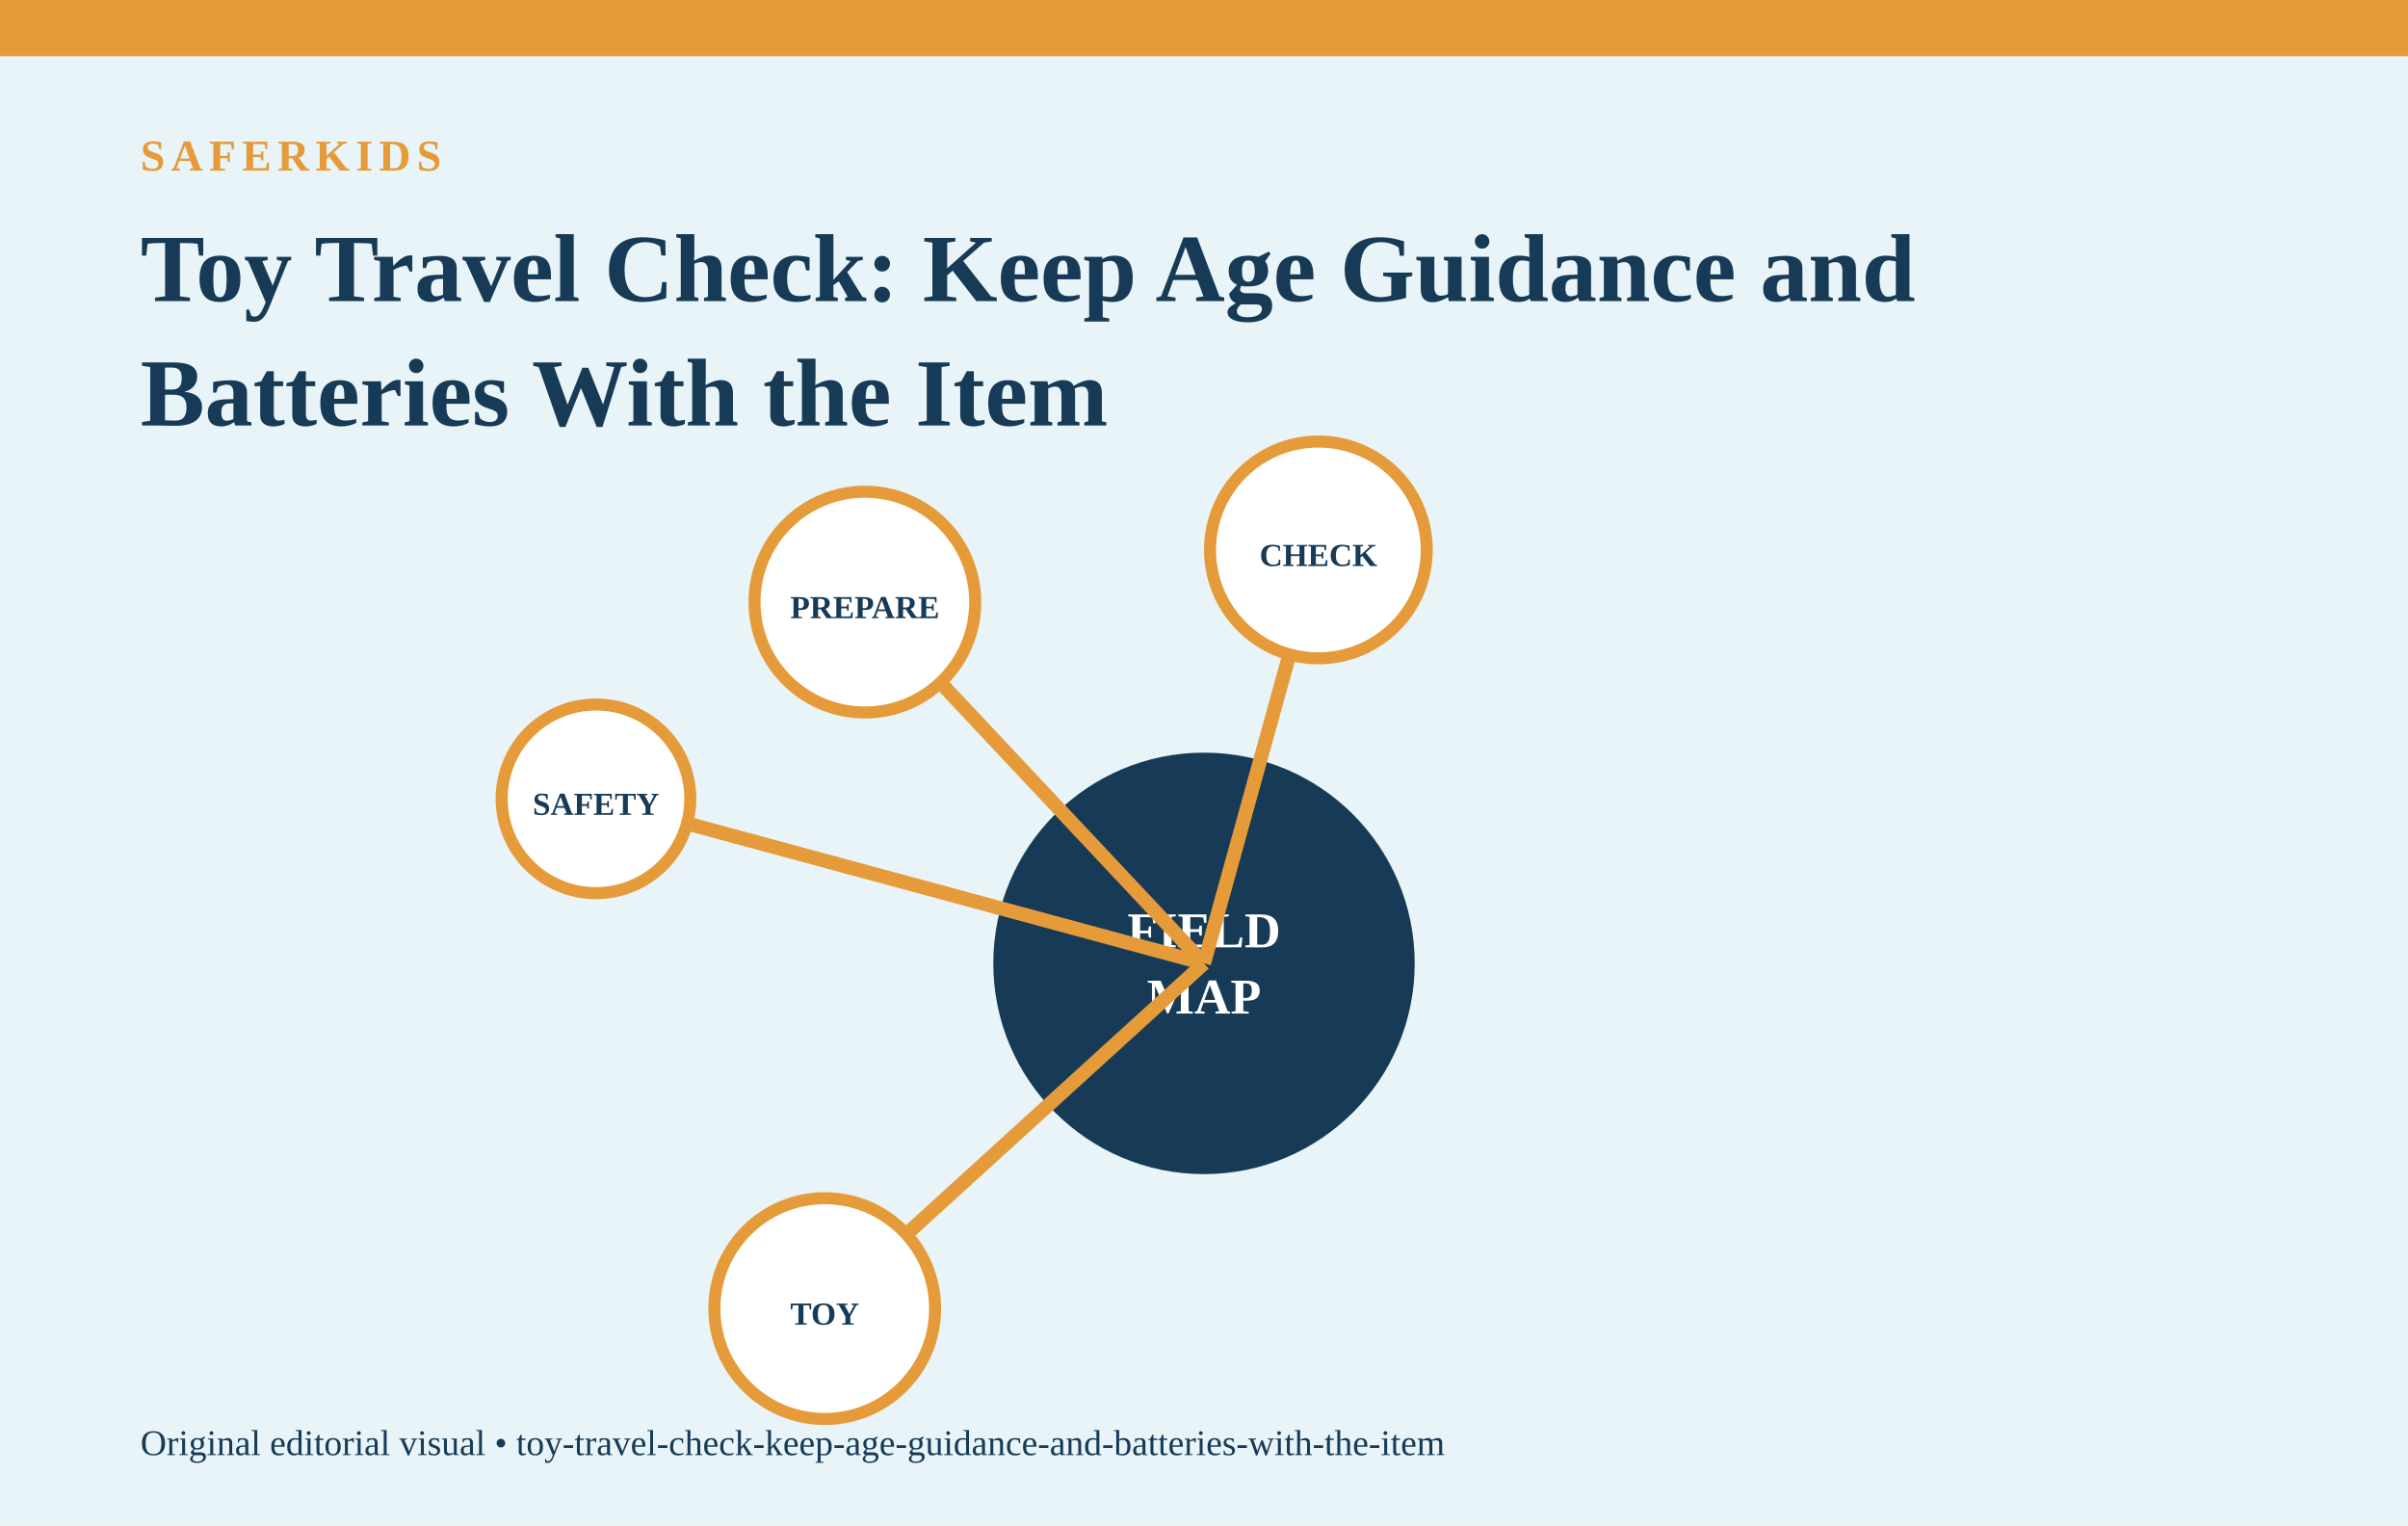
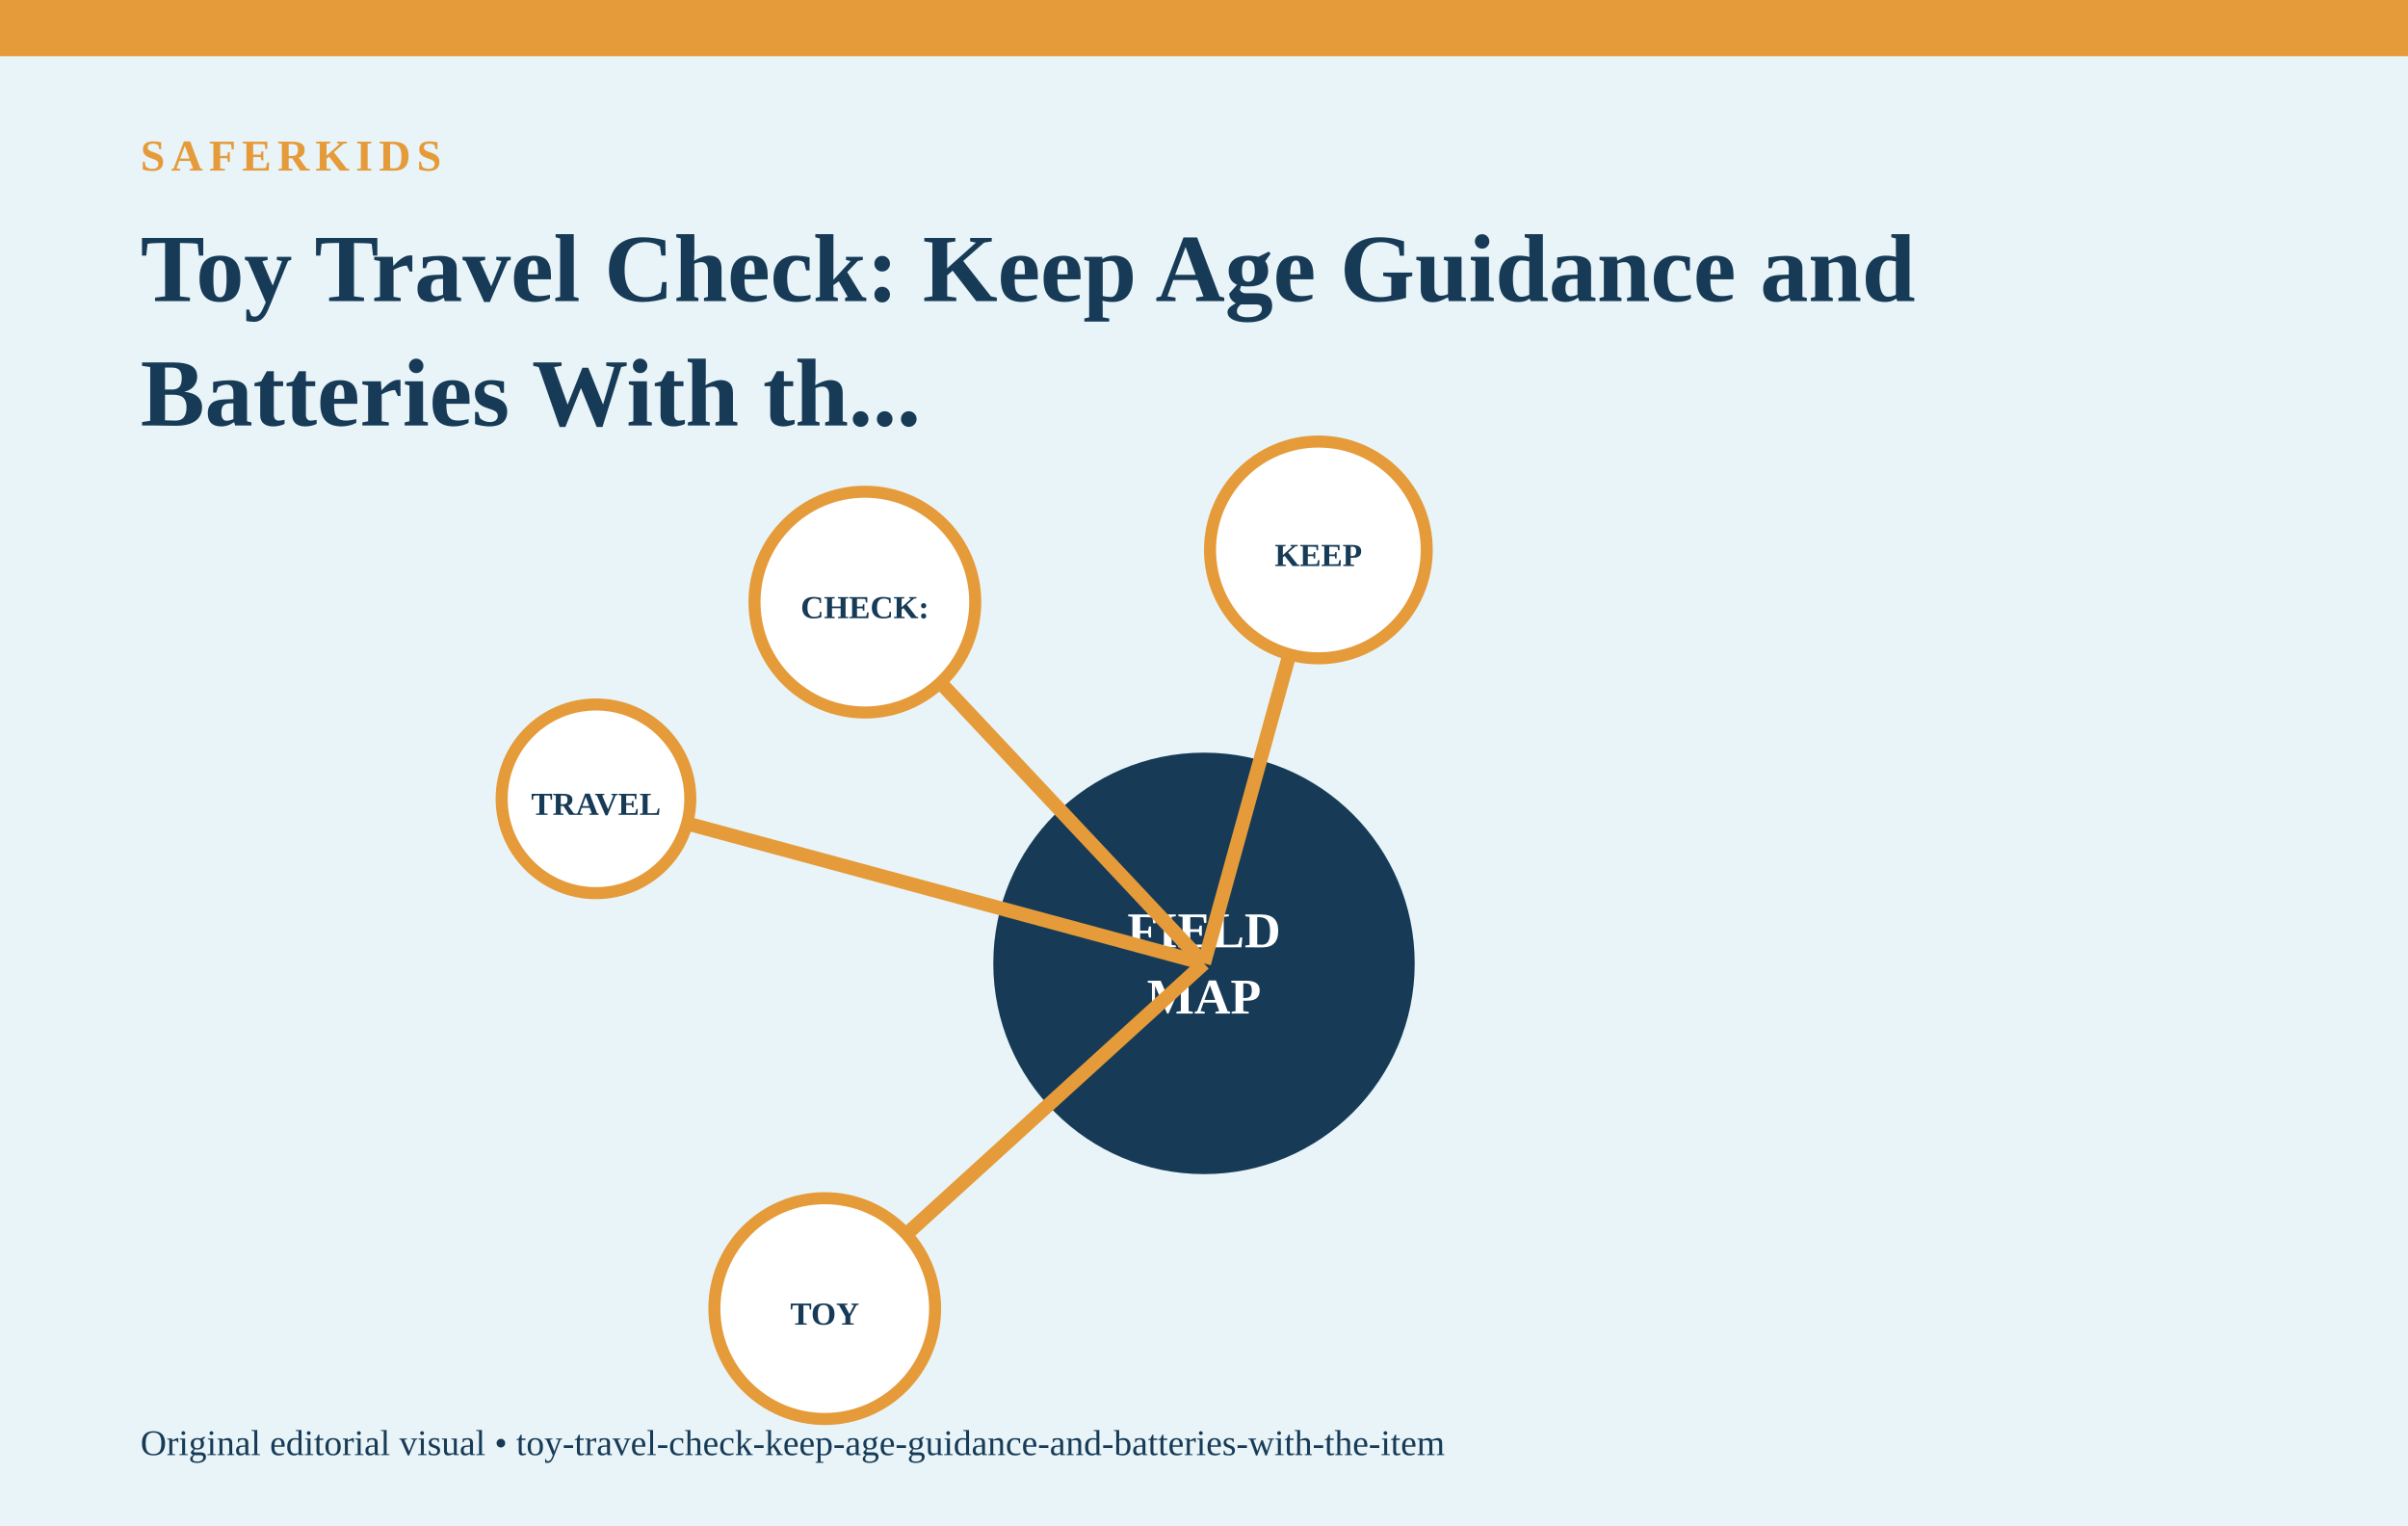
<svg xmlns="http://www.w3.org/2000/svg" width="1200" height="760" viewBox="0 0 1200 760" role="img" aria-labelledby="t d">
  <rect width="1200" height="760" fill="#E8F4F8" />
  <rect width="1200" height="28" fill="#E59B3A" />
  <text x="70" y="85" fill="#E59B3A" font-size="22" font-weight="700" letter-spacing="3">SAFERKIDS</text>
  <text x="70" y="150" fill="#173B57" font-size="48" font-weight="700">Toy Travel Check: Keep Age Guidance and</text>
-   <text x="70" y="212" fill="#173B57" font-size="48" font-weight="700">Batteries With the Item</text>
+   <text x="70" y="212" fill="#173B57" font-size="48" font-weight="700">Batteries With th...</text>
  <circle cx="600" cy="480" r="105" fill="#173B57" />
  <text x="600" y="472" text-anchor="middle" fill="white" font-size="25" font-weight="700">FIELD</text>
  <text x="600" y="505" text-anchor="middle" fill="white" font-size="25" font-weight="700">MAP</text>
  <g>
    <line x1="600" y1="480" x2="411" y2="652" stroke="#E59B3A" stroke-width="7" />
    <circle cx="411" cy="652" r="55" fill="white" stroke="#E59B3A" stroke-width="6" />
    <text x="411" y="660" text-anchor="middle" fill="#173B57" font-size="16" font-weight="700">TOY</text>
  </g>
  <g>
    <line x1="600" y1="480" x2="297" y2="398" stroke="#E59B3A" stroke-width="7" />
    <circle cx="297" cy="398" r="47" fill="white" stroke="#E59B3A" stroke-width="6" />
-     <text x="297" y="406" text-anchor="middle" fill="#173B57" font-size="16" font-weight="700">SAFETY</text>
+     <text x="297" y="406" text-anchor="middle" fill="#173B57" font-size="16" font-weight="700">TRAVEL</text>
  </g>
  <g>
    <line x1="600" y1="480" x2="431" y2="300" stroke="#E59B3A" stroke-width="7" />
    <circle cx="431" cy="300" r="55" fill="white" stroke="#E59B3A" stroke-width="6" />
-     <text x="431" y="308" text-anchor="middle" fill="#173B57" font-size="16" font-weight="700">PREPARE</text>
+     <text x="431" y="308" text-anchor="middle" fill="#173B57" font-size="16" font-weight="700">CHECK:</text>
  </g>
  <g>
    <line x1="600" y1="480" x2="657" y2="274" stroke="#E59B3A" stroke-width="7" />
    <circle cx="657" cy="274" r="54" fill="white" stroke="#E59B3A" stroke-width="6" />
-     <text x="657" y="282" text-anchor="middle" fill="#173B57" font-size="16" font-weight="700">CHECK</text>
+     <text x="657" y="282" text-anchor="middle" fill="#173B57" font-size="16" font-weight="700">KEEP</text>
  </g>
  <text x="70" y="725" fill="#173B57" font-size="18">Original editorial visual • toy-travel-check-keep-age-guidance-and-batteries-with-the-item</text>
</svg>
